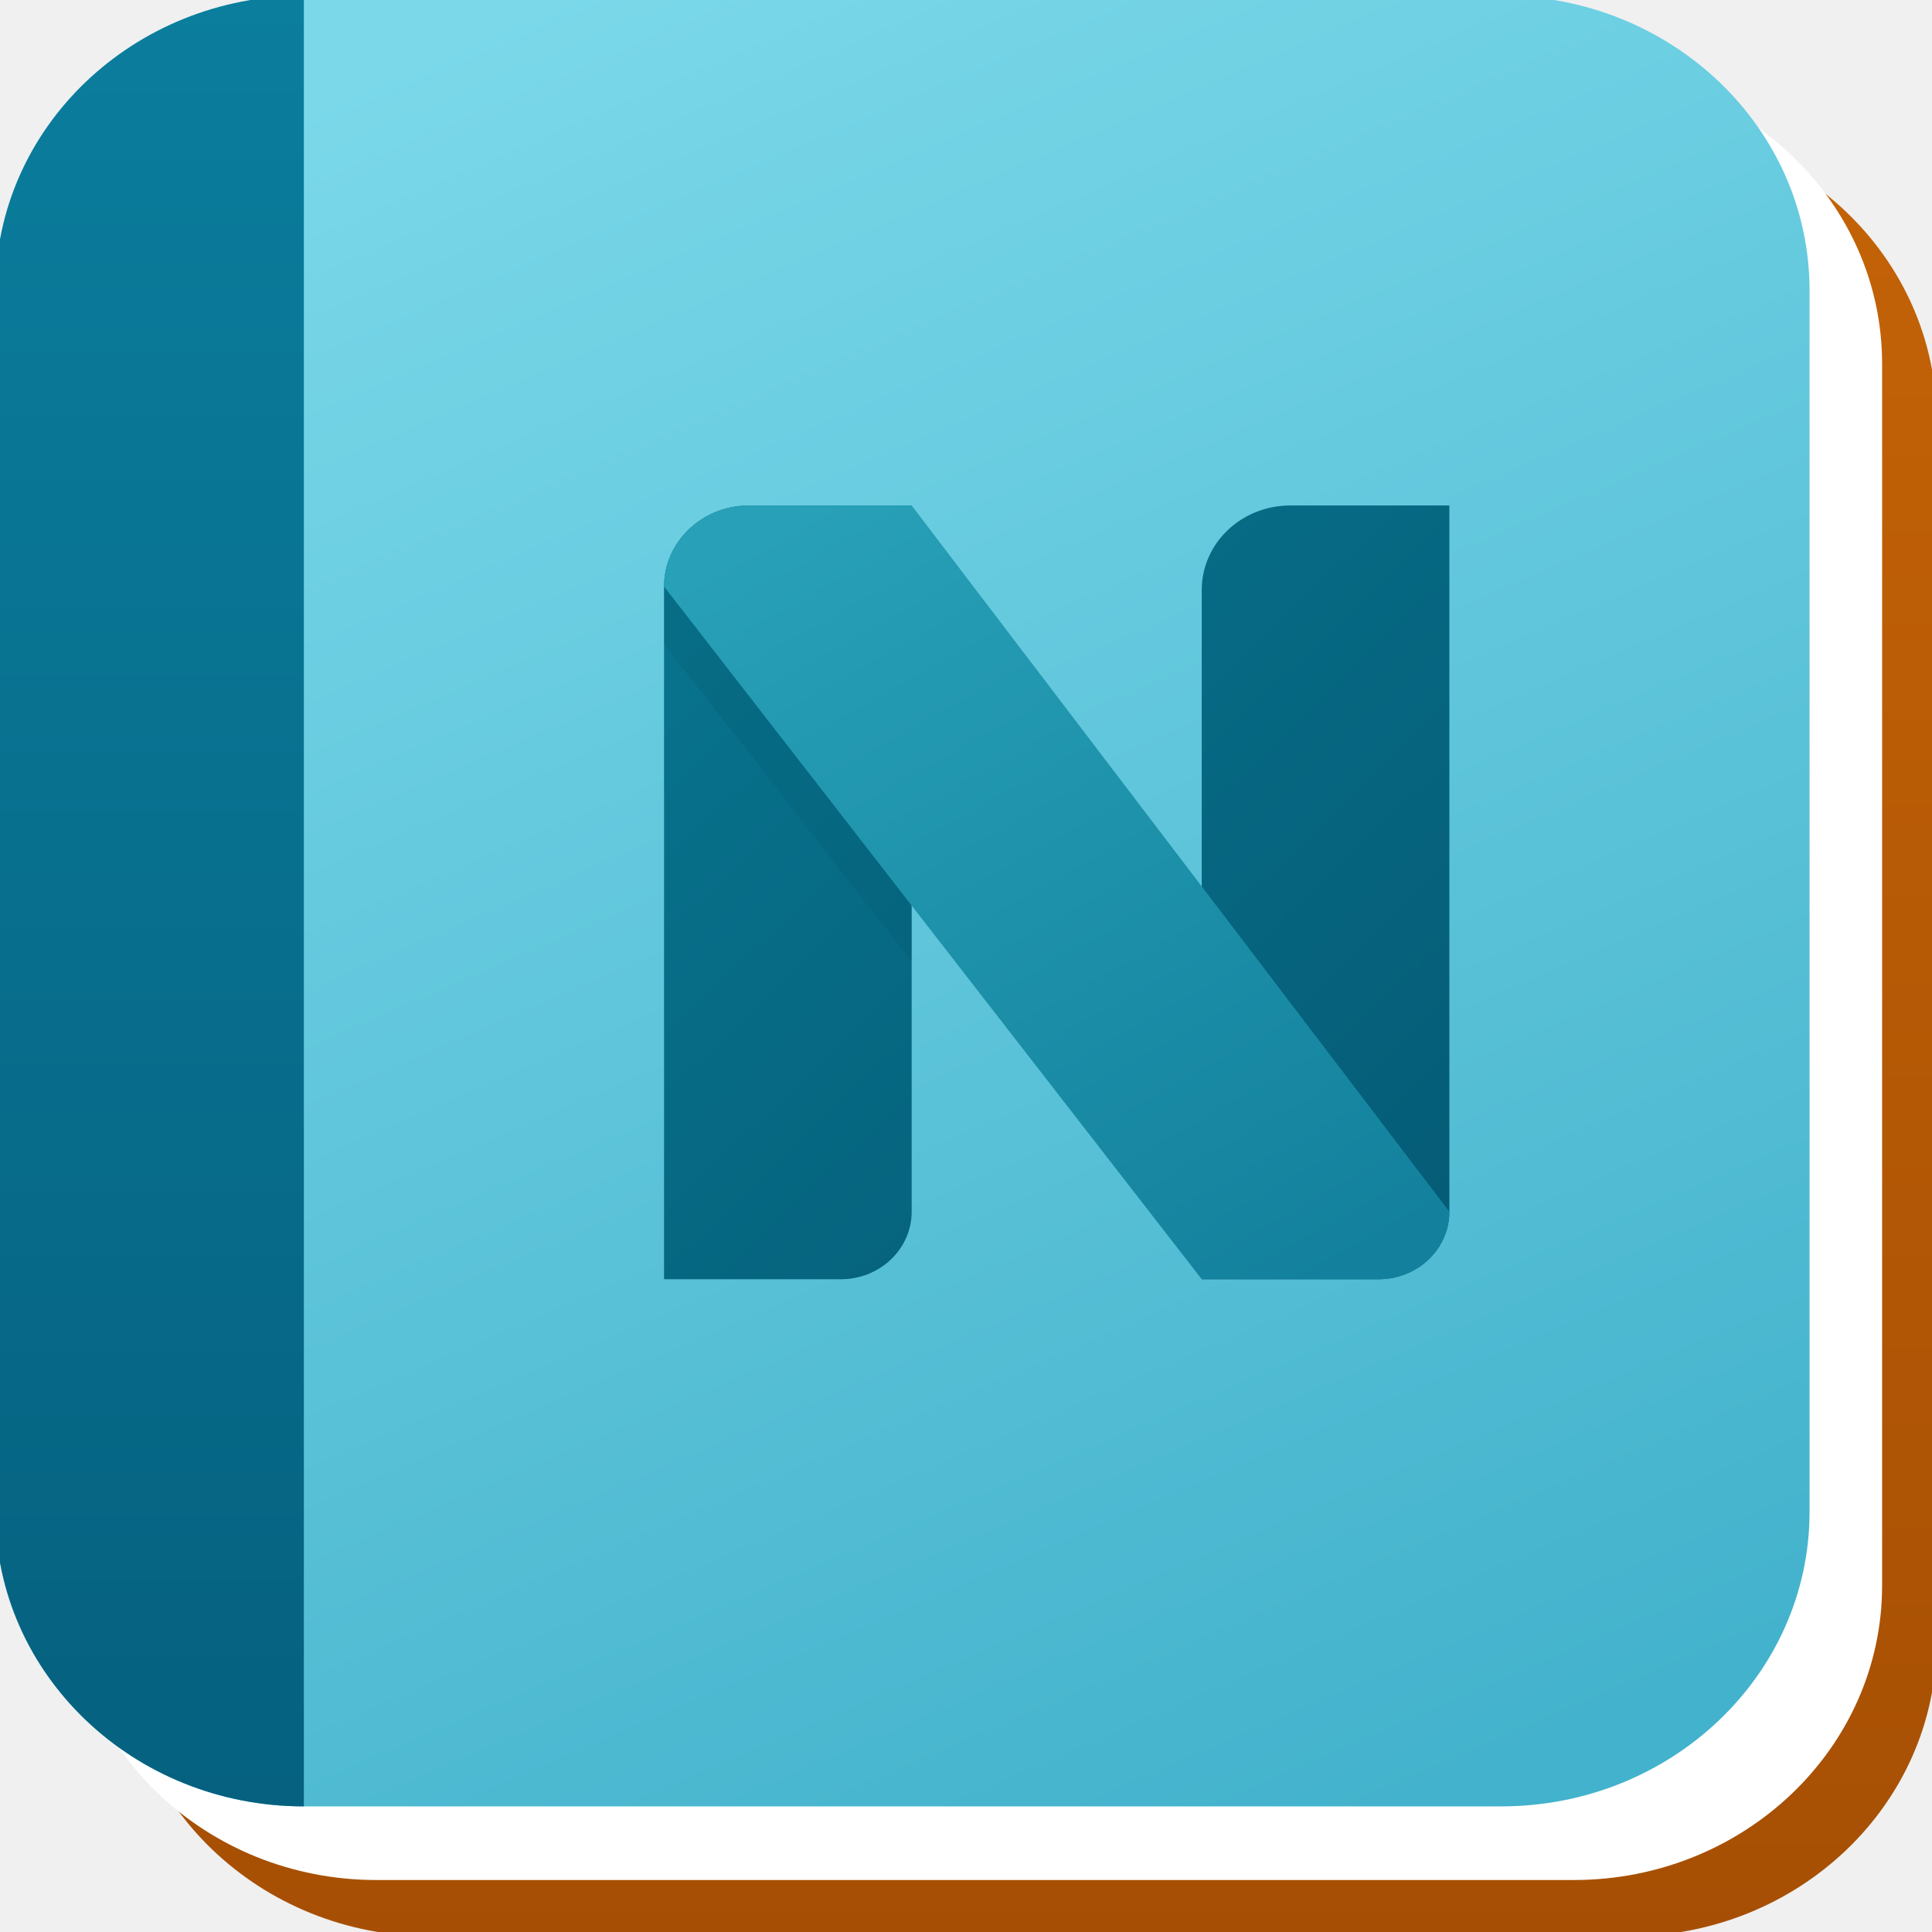
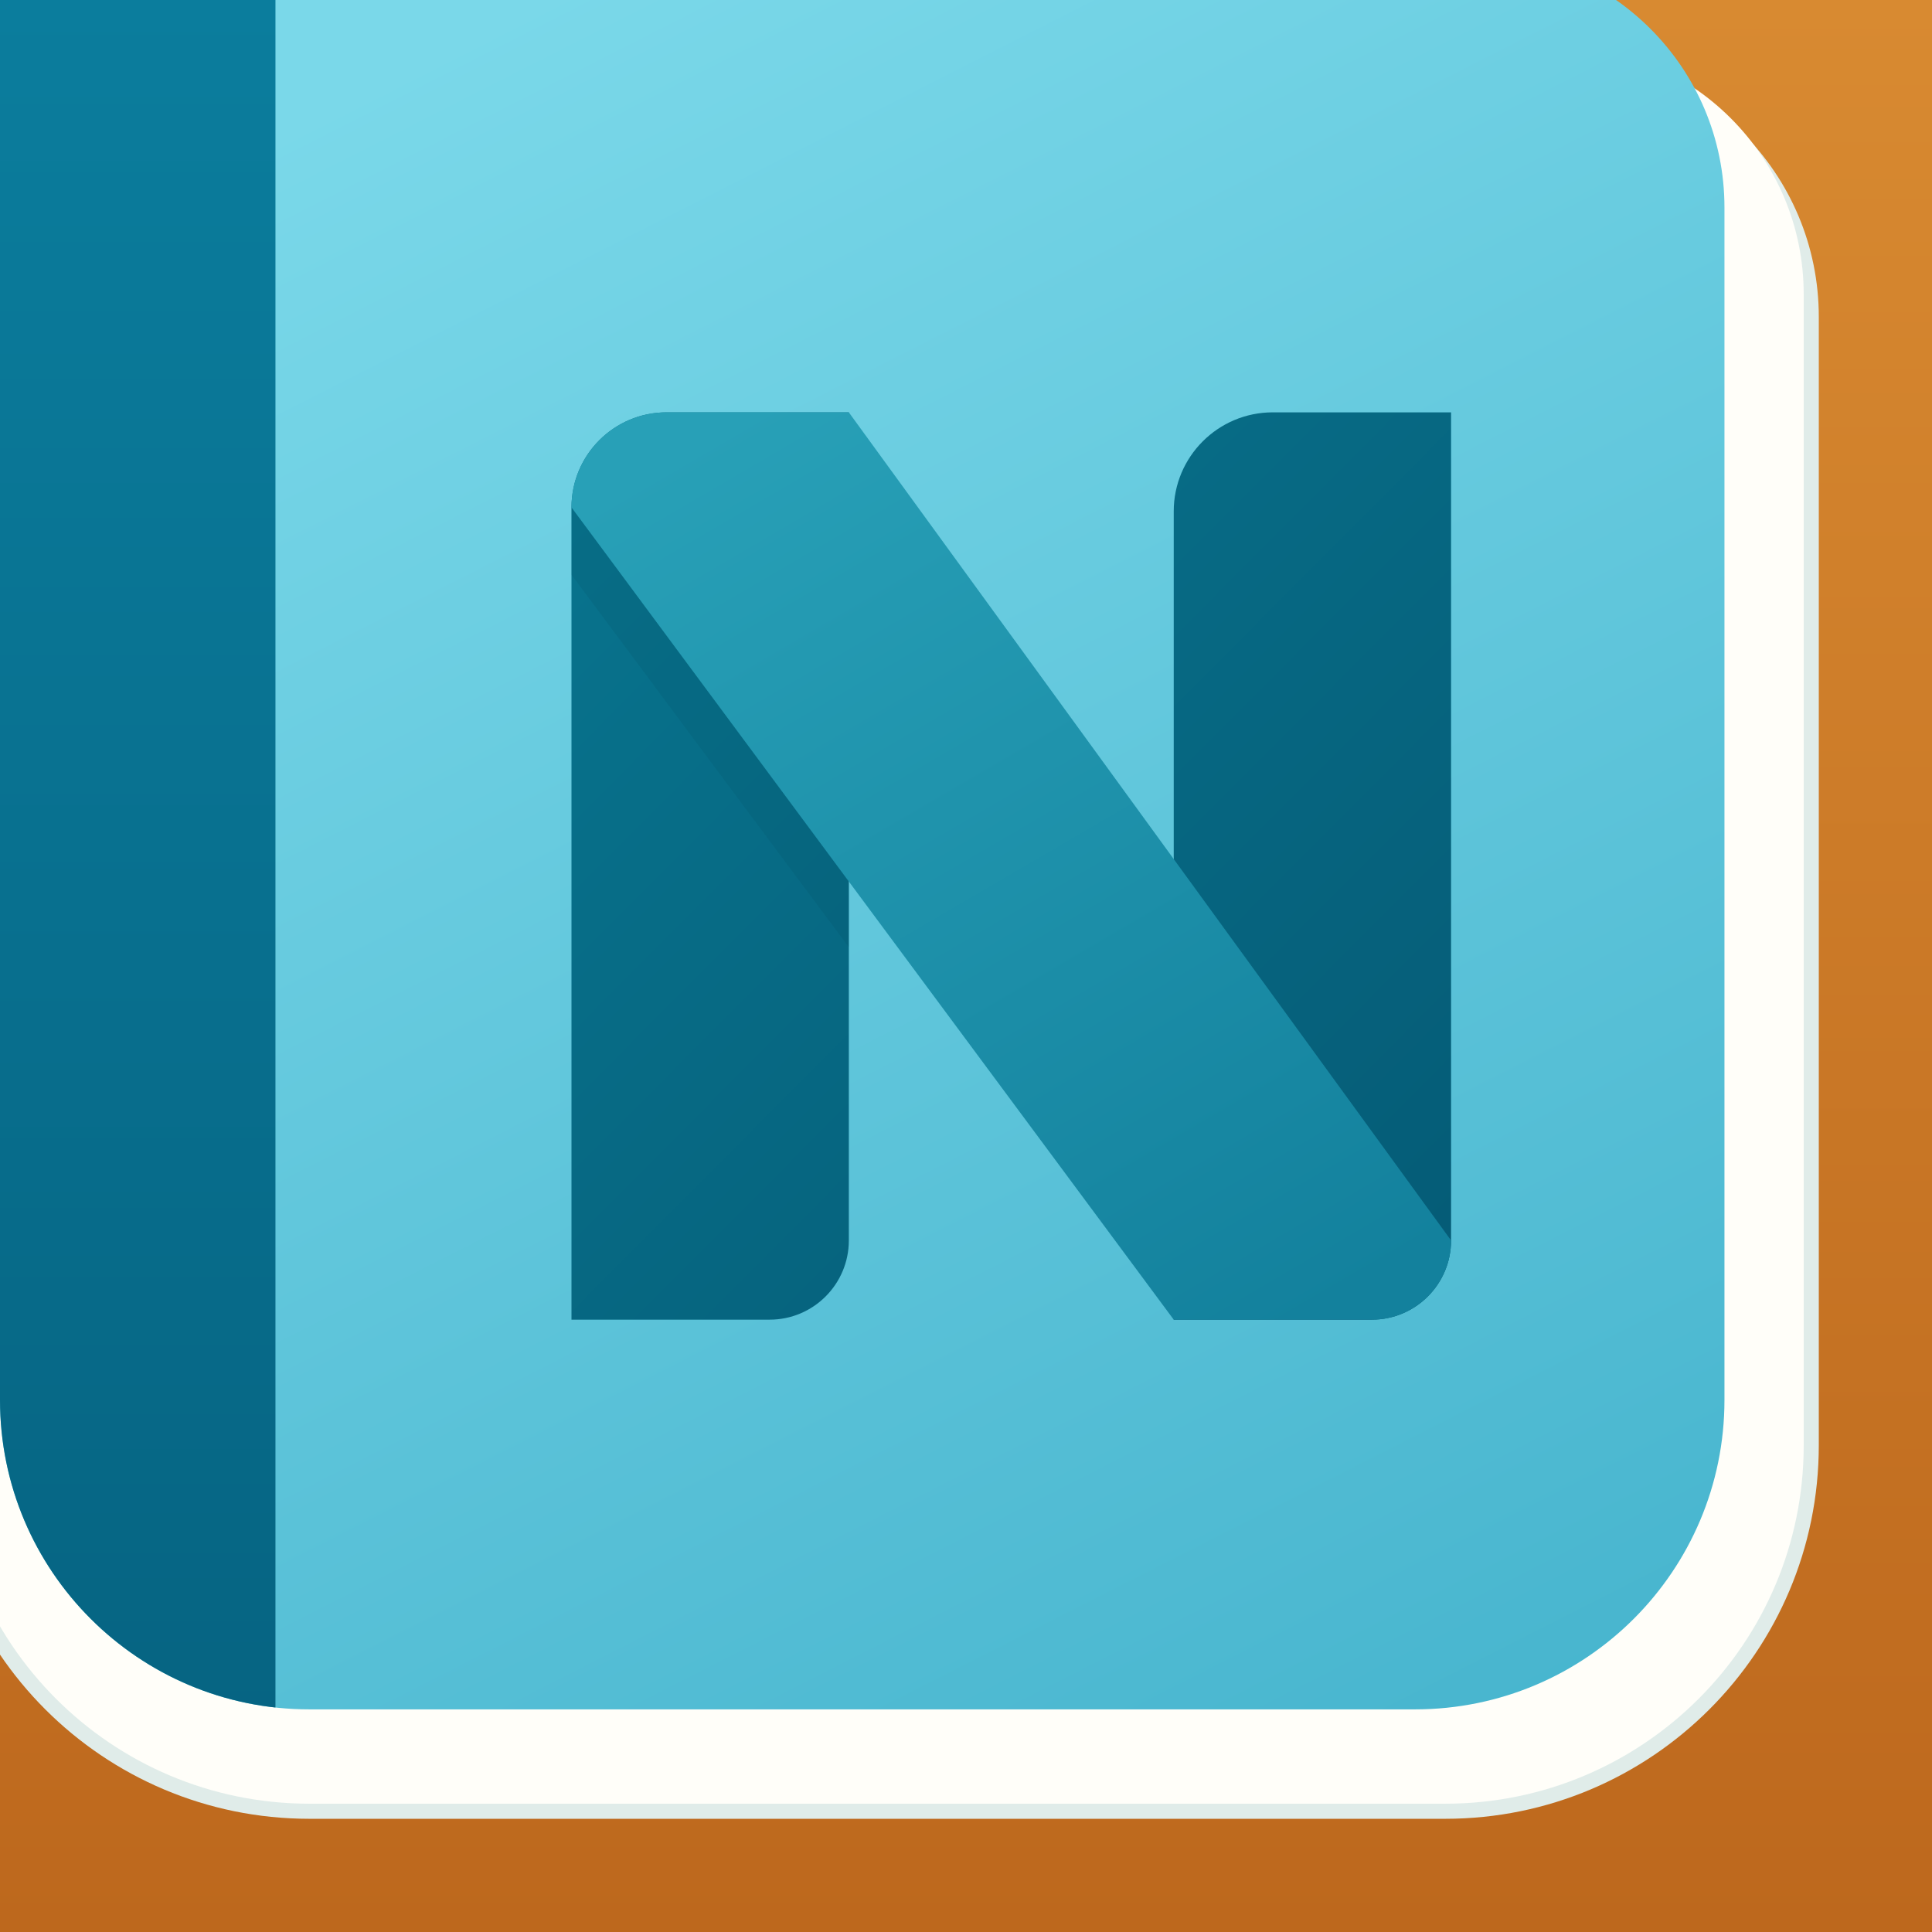
- <svg xmlns="http://www.w3.org/2000/svg" width="1024" height="1024" viewBox="86 66 852 892" preserveAspectRatio="none" fill="none">
+ <svg xmlns="http://www.w3.org/2000/svg" width="1024" height="1024" viewBox="0 0 1024 1024" fill="none">
  <defs>
-     <linearGradient id="cover" x1="328" y1="64" x2="706" y2="900" gradientUnits="userSpaceOnUse">
+     <linearGradient id="cover" x1="280" y1="0" x2="800" y2="1024" gradientUnits="userSpaceOnUse">
      <stop stop-color="#7AD8E9" />
      <stop offset="1" stop-color="#43B2CC" />
    </linearGradient>
-     <linearGradient id="spine" x1="152" y1="64" x2="152" y2="900" gradientUnits="userSpaceOnUse">
+     <linearGradient id="spine" x1="88" y1="0" x2="88" y2="1024" gradientUnits="userSpaceOnUse">
      <stop stop-color="#0B7D9D" />
      <stop offset="1" stop-color="#05617F" />
    </linearGradient>
-     <linearGradient id="back" x1="540" y1="124" x2="540" y2="960" gradientUnits="userSpaceOnUse">
-       <stop stop-color="#C46307" />
-       <stop offset="1" stop-color="#A64F04" />
+     <linearGradient id="back" x1="512" y1="0" x2="512" y2="1024" gradientUnits="userSpaceOnUse">
+       <stop stop-color="#D88A31" />
+       <stop offset="1" stop-color="#BD681D" />
    </linearGradient>
-     <clipPath id="cover-clip">
-       <rect x="84" y="64" width="800" height="836" rx="136" />
-     </clipPath>
    <linearGradient id="N-side" x1="300" y1="282" x2="740" y2="720" gradientUnits="userSpaceOnUse">
      <stop stop-color="#08748E" />
      <stop offset="1" stop-color="#055B76" />
    </linearGradient>
    <linearGradient id="N-fold" x1="376" y1="278" x2="648" y2="744" gradientUnits="userSpaceOnUse">
      <stop stop-color="#28A0B7" />
      <stop offset="1" stop-color="#13819D" />
    </linearGradient>
+     <clipPath id="front-cover-clip">
+       <path d="M0 -24H780C854 -24 914 36 914 110V742A164 164 0 0 1 750 906H164A164 164 0 0 1 0 742Z" />
+     </clipPath>
  </defs>
-   <g id="notebook">
-     <rect id="back-cover" x="140" y="124" width="800" height="836" rx="136" fill="url(#back)" />
-     <rect id="pages" x="116" y="98" width="800" height="836" rx="136" fill="#FFFFFF" />
-     <g id="front-cover" clip-path="url(#cover-clip)">
-       <rect x="84" y="64" width="800" height="836" rx="136" fill="url(#cover)" />
-       <rect id="book-spine" x="84" y="64" width="136" height="836" fill="url(#spine)" />
-       <g id="notora-monogram" transform="translate(152.64 82.54) scale(.78)">
-         <path id="N-left-fold" d="M290 736V326C290 299.49 311.49 278 338 278H430V696C430 718.09 412.09 736 390 736H290Z" fill="url(#N-side)" />
-         <path id="N-right-fold" d="M594 328C594 300.39 616.39 278 644 278H734V696C734 718.09 716.09 736 694 736H594V328Z" fill="url(#N-side)" />
-         <path id="N-diagonal-fold" d="M338 278H430L734 696C734 718.09 716.09 736 694 736H594L290 326C290 299.49 311.49 278 338 278Z" fill="url(#N-fold)" />
-         <path id="N-fold-depth" d="M290 326L430 515V548L290 360Z" fill="#044A63" fill-opacity=".15" />
-       </g>
-     </g>
+   <g id="01-back-cover">
+     <rect width="1024" height="1024" fill="url(#back)" />
+   </g>
+   <g id="02-pages">
+     <path d="M160 30H826A138 138 0 0 1 964 168V766A198 198 0 0 1 766 964H164A198 198 0 0 1 -34 766V168Q-34 30 160 30Z" fill="#E0ECE9" />
+     <path d="M148 24H824A132 132 0 0 1 956 156V766A190 190 0 0 1 766 956H164A190 190 0 0 1 -26 766V156Q-26 24 148 24Z" fill="#FFFEF9" />
+   </g>
+   <g id="03-front-cover">
+     <path d="M0 -24H780C854 -24 914 36 914 110V742A164 164 0 0 1 750 906H164A164 164 0 0 1 0 742Z" fill="url(#cover)" />
+   </g>
+   <rect id="book-spine" x="0" y="0" width="146" height="1024" fill="url(#spine)" clip-path="url(#front-cover-clip)" />
+   <g id="04-notora-monogram" transform="translate(-1.6 -73.35) scale(1.05)">
+     <path id="N-left-fold" d="M290 736V326C290 299.49 311.49 278 338 278H430V696C430 718.09 412.09 736 390 736H290Z" fill="url(#N-side)" />
+     <path id="N-right-fold" d="M594 328C594 300.39 616.39 278 644 278H734V696C734 718.09 716.09 736 694 736H594V328Z" fill="url(#N-side)" />
+     <path id="N-diagonal-fold" d="M338 278H430L734 696C734 718.09 716.09 736 694 736H594L290 326C290 299.49 311.49 278 338 278Z" fill="url(#N-fold)" />
+     <path id="N-fold-depth" d="M290 326L430 515V548L290 360Z" fill="#044A63" fill-opacity=".15" />
  </g>
</svg>
